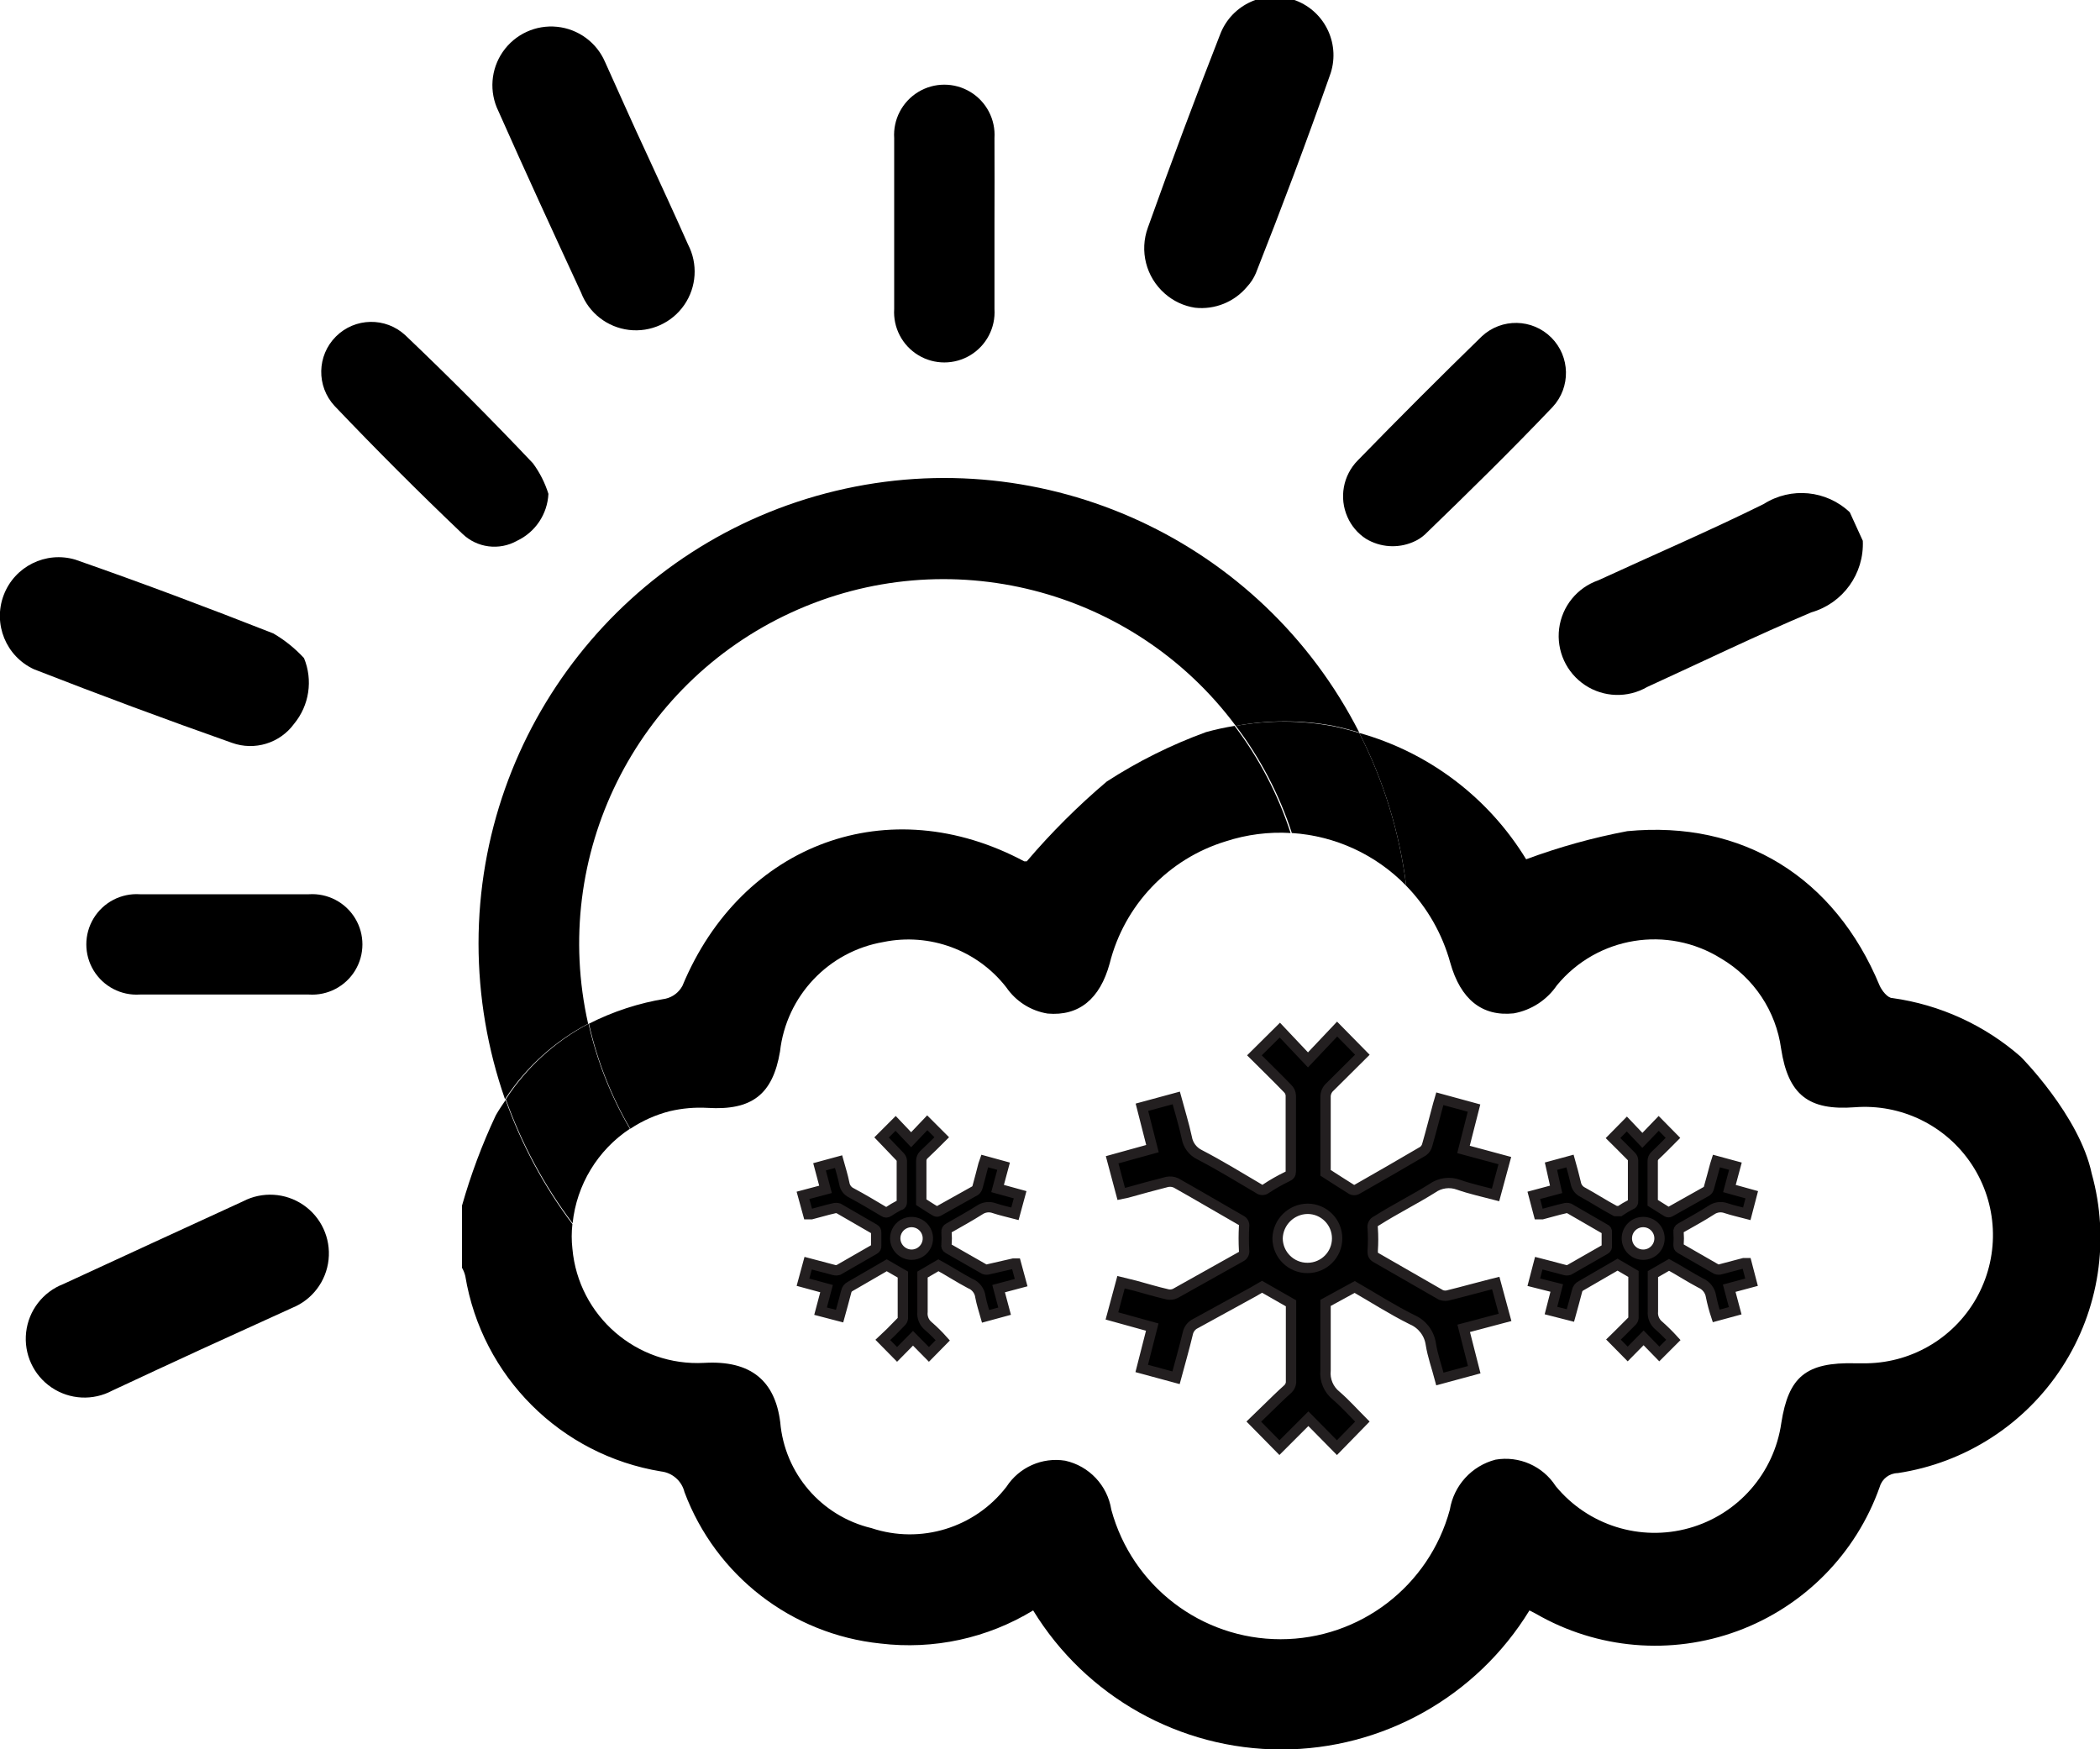
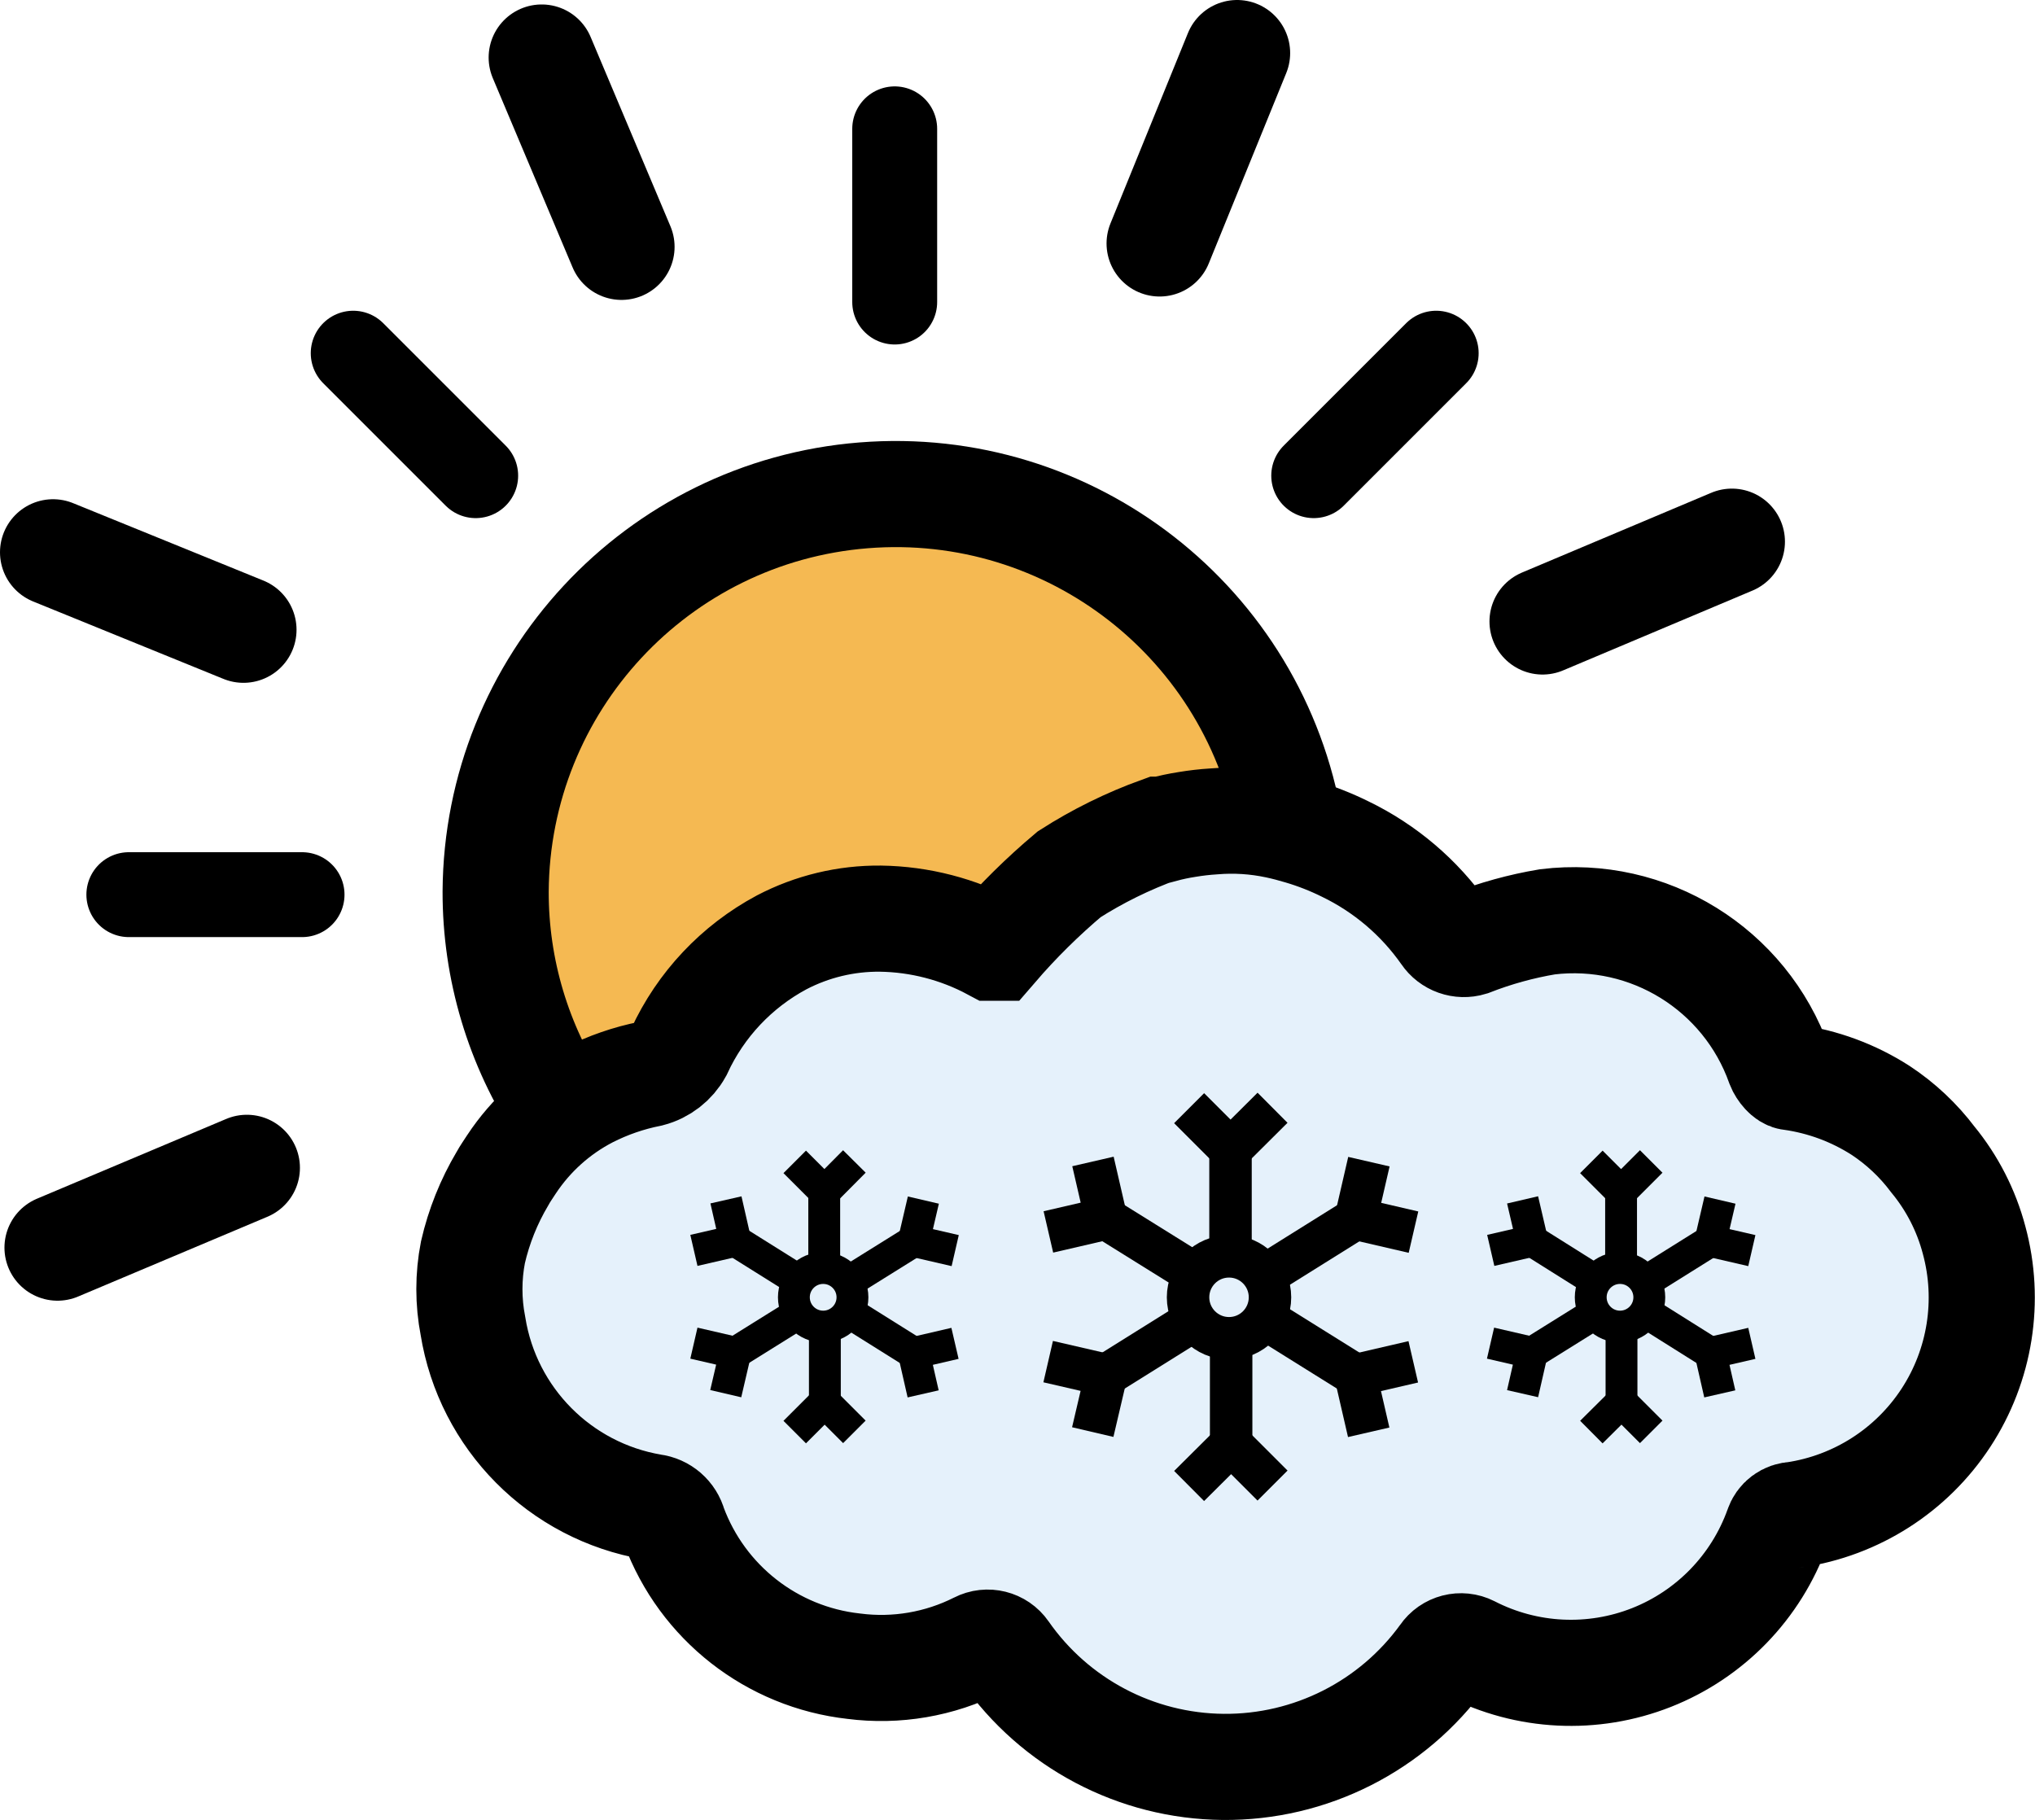
- <svg xmlns="http://www.w3.org/2000/svg" viewBox="0 0 101.55 84.55">
+ <svg xmlns="http://www.w3.org/2000/svg" viewBox="0 0 95.87 85.74">
  <defs>
-     <style>.cls-1{stroke:#231f20;stroke-miterlimit:10;stroke-width:0.5px;}.cls-2{fill:none;}</style>
+     <style>.cls-1{fill:#e5f1fb;}.cls-2{fill:#f5b952;}.cls-3,.cls-4,.cls-5,.cls-6,.cls-7{fill:none;stroke:#000;stroke-miterlimit:10;}.cls-3{stroke-width:1.5px;}.cls-4{stroke-width:2px;}.cls-5,.cls-7{stroke-width:5px;}.cls-6,.cls-7{stroke-linecap:round;}.cls-6{stroke-width:4px;}</style>
  </defs>
  <g id="Layer_2" data-name="Layer 2">
    <g id="Layer_1-2" data-name="Layer 1">
-       <path class="cls-1" d="M83,56.14l.92.25-.29,1.08,1.08.3-.24.92c-.34-.09-.67-.16-1-.27a.78.78,0,0,0-.71.09c-.48.31-1,.59-1.49.87a.18.18,0,0,0-.1.2,4,4,0,0,1,0,.6c0,.09,0,.14.09.19l1.74,1a.33.33,0,0,0,.22,0l1.1-.29.14,0,.24.92-1.08.29.29,1.09-.92.25a8.16,8.16,0,0,1-.25-.94.84.84,0,0,0-.5-.65c-.53-.28-1-.59-1.53-.88l-.78.45c0,.58,0,1.19,0,1.8a.79.79,0,0,0,.29.69,9.13,9.13,0,0,1,.7.69l-.68.68-.76-.78-.77.78-.69-.7c.1-.1.24-.22.36-.35s.36-.35.53-.53a.27.27,0,0,0,.08-.16V61.6l-.77-.45-.24.14-1.52.88a.36.36,0,0,0-.2.26c-.1.39-.21.78-.32,1.18L75,63.37l.28-1.09L74.17,62l.24-.92.39.1.87.23a.34.34,0,0,0,.2,0l1.75-1a.16.16,0,0,0,.08-.18q0-.31,0-.63a.14.14,0,0,0-.09-.17l-1.73-1a.36.36,0,0,0-.23,0c-.36.08-.72.19-1.07.28l-.17,0-.24-.91,1.08-.29L75,56.39l.92-.25c.1.36.2.71.28,1.06a.61.61,0,0,0,.34.45c.53.29,1,.6,1.58.91.08,0,.12,0,.21,0a4.8,4.8,0,0,1,.54-.32.13.13,0,0,0,.1-.14v-2a.28.28,0,0,0-.09-.19c-.29-.3-.6-.6-.88-.88l.67-.68.75.79.79-.82.69.7c-.28.28-.56.57-.86.85a.36.36,0,0,0-.12.29v2l.7.44a.15.15,0,0,0,.13,0l1.78-1a.28.28,0,0,0,.11-.17c.11-.37.2-.74.3-1.1Zm-3.54,4.53a.79.79,0,0,0,0-1.58.79.79,0,1,0,0,1.58Z" />
-       <path class="cls-1" d="M69.63,53.13l1.65.45-.51,2,2,.54-.45,1.66c-.61-.16-1.21-.29-1.78-.49a1.37,1.37,0,0,0-1.28.17c-.88.55-1.79,1-2.69,1.57a.32.32,0,0,0-.19.36,7.79,7.79,0,0,1,0,1.08c0,.15,0,.25.16.34l3.15,1.81a.61.61,0,0,0,.4,0c.66-.16,1.32-.35,2-.52l.24-.06.45,1.66-2,.53.51,2-1.66.45c-.15-.57-.35-1.12-.44-1.69a1.52,1.52,0,0,0-.91-1.18c-1-.5-1.88-1.07-2.77-1.58L64.1,63c0,1,0,2.15,0,3.26a1.39,1.39,0,0,0,.52,1.23c.45.39.85.84,1.26,1.25L64.65,70l-1.38-1.4L61.87,70l-1.24-1.26.66-.64c.32-.31.64-.63,1-.95a.52.52,0,0,0,.14-.29c0-1.29,0-2.58,0-3.84l-1.4-.8-.43.25L57.81,64a.68.68,0,0,0-.37.47c-.17.71-.37,1.41-.57,2.15l-1.66-.45.51-2-1.95-.54L54.21,62l.69.17c.52.14,1,.29,1.57.42a.58.58,0,0,0,.37-.05L60,60.77a.29.29,0,0,0,.16-.32,10.84,10.84,0,0,1,0-1.14A.28.28,0,0,0,60,59c-1.05-.6-2.08-1.21-3.13-1.8a.7.7,0,0,0-.43-.05c-.64.16-1.28.34-1.93.52l-.29.06-.44-1.65,1.95-.54-.51-2,1.66-.45c.18.66.37,1.28.51,1.92a1.12,1.12,0,0,0,.61.82c1,.52,1.91,1.08,2.86,1.64a.29.29,0,0,0,.37,0,8.64,8.64,0,0,1,1-.57c.14-.06.19-.12.19-.26,0-1.23,0-2.45,0-3.67a.5.5,0,0,0-.16-.34c-.53-.55-1.08-1.08-1.6-1.6l1.23-1.22,1.36,1.44,1.41-1.49L65.88,51l-1.56,1.55a.64.64,0,0,0-.22.52c0,1.24,0,2.48,0,3.64.46.29.86.56,1.27.81a.28.28,0,0,0,.23,0c1.07-.61,2.15-1.23,3.22-1.86a.54.54,0,0,0,.2-.31c.19-.66.36-1.33.54-2C69.57,53.3,69.6,53.24,69.63,53.13Zm-6.4,8.18a1.43,1.43,0,1,0,0-2.86,1.47,1.47,0,0,0-1.45,1.43A1.44,1.44,0,0,0,63.23,61.31Z" />
-       <path class="cls-1" d="M47.62,56.14l.91.25-.29,1.08,1.09.3-.25.92c-.34-.09-.67-.16-1-.27a.78.78,0,0,0-.71.09c-.49.31-1,.59-1.49.87a.19.19,0,0,0-.11.2,4,4,0,0,1,0,.6.16.16,0,0,0,.08.19l1.75,1a.33.33,0,0,0,.22,0L49,61.1l.13,0,.25.92-1.09.29.29,1.09-.92.25c-.09-.32-.19-.62-.25-.94a.8.8,0,0,0-.5-.65c-.53-.28-1-.59-1.53-.88l-.77.45c0,.58,0,1.19,0,1.8a.78.78,0,0,0,.28.69,7.62,7.62,0,0,1,.7.69l-.67.68-.77-.78-.77.78-.69-.7.37-.35.52-.53a.27.27,0,0,0,.08-.16c0-.71,0-1.43,0-2.12l-.78-.45-.24.14-1.52.88a.36.36,0,0,0-.2.26c-.1.39-.21.78-.32,1.18l-.92-.24.29-1.09L38.83,62l.25-.92.38.1.87.23a.39.39,0,0,0,.21,0l1.74-1a.17.17,0,0,0,.09-.18q0-.31,0-.63a.17.17,0,0,0-.09-.17l-1.73-1a.4.4,0,0,0-.24,0c-.36.08-.71.19-1.07.28l-.16,0-.25-.91,1.09-.29-.29-1.09.92-.25c.1.36.21.71.28,1.06a.61.61,0,0,0,.34.45c.54.29,1.06.6,1.58.91a.17.17,0,0,0,.21,0,5.89,5.89,0,0,1,.54-.32c.08,0,.11-.06.11-.14,0-.68,0-1.36,0-2a.33.33,0,0,0-.08-.19L42.63,55l.68-.68.75.79.78-.82.7.7c-.28.28-.57.57-.87.85a.4.4,0,0,0-.12.29c0,.69,0,1.38,0,2,.25.16.47.31.7.44a.13.13,0,0,0,.12,0l1.79-1a.34.34,0,0,0,.11-.17c.1-.37.2-.74.29-1.1C47.58,56.23,47.6,56.2,47.62,56.14Zm-3.55,4.53a.79.79,0,1,0-.78-.79A.8.8,0,0,0,44.07,60.67Z" />
-       <path d="M26.52,23.88A2.65,2.65,0,0,1,25,26.15a2.23,2.23,0,0,1-2.64-.34q-3.15-3-6.18-6.18a2.42,2.42,0,0,1,3.42-3.42q3.15,3,6.17,6.19A5,5,0,0,1,26.52,23.88Z" />
-       <path d="M66.05,26.05A2.4,2.4,0,0,1,65.16,25a2.47,2.47,0,0,1,.5-2.74q3-3.08,6-6a2.42,2.42,0,0,1,3.42,3.42c-2,2.1-4.09,4.15-6.18,6.17a2,2,0,0,1-.57.36A2.5,2.5,0,0,1,66.05,26.05Z" />
-       <path d="M48.09,10.81c0,1.38,0,2.76,0,4.13a2.43,2.43,0,1,1-4.85,0q0-4.12,0-8.26a2.43,2.43,0,1,1,4.85,0C48.1,8.06,48.09,9.44,48.09,10.81Z" />
-       <path d="M10.76,48.09h-4a2.43,2.43,0,1,1,0-4.85c2.73,0,5.45,0,8.18,0a2.43,2.43,0,1,1,0,4.85Z" />
-       <path d="M90.08,26.15a3.44,3.44,0,0,1-2.49,3.46c-2.68,1.13-5.29,2.4-7.94,3.61a2.85,2.85,0,1,1-2.36-5.16c2.67-1.23,5.37-2.39,8-3.69a3.4,3.4,0,0,1,4.16.4Z" />
-       <path d="M14.7,31.82A3.12,3.12,0,0,1,14.22,35a2.62,2.62,0,0,1-3,.92q-4.82-1.7-9.58-3.56a2.84,2.84,0,0,1,2-5.3c3.21,1.12,6.4,2.32,9.58,3.57A6.45,6.45,0,0,1,14.7,31.82Z" />
-       <path d="M57.79,14.88a2.85,2.85,0,0,1-1.47-.69A2.91,2.91,0,0,1,55.51,11Q57.18,6.32,59,1.67a2.83,2.83,0,0,1,5.3,2C63.18,6.85,62,10,60.73,13.21a2.27,2.27,0,0,1-.43.66A2.87,2.87,0,0,1,57.79,14.88Z" />
-       <path d="M31.27,7.43c.67,1.46,1.35,2.92,2,4.39a2.84,2.84,0,1,1-5.17,2.33c-1.35-2.92-2.7-5.85-4-8.78A2.84,2.84,0,1,1,29.26,3C29.94,4.5,30.6,6,31.27,7.43Z" />
-       <path d="M9.74,65.24c-1.44.66-2.87,1.33-4.31,2a2.84,2.84,0,1,1-2.37-5.15q4.33-2,8.69-4a2.84,2.84,0,1,1,2.38,5.15C12.67,63.91,11.2,64.57,9.74,65.24Z" />
-       <path class="cls-2" d="M45.65,63.33A17.75,17.75,0,0,0,63.33,45.66a17.42,17.42,0,0,0-.86-5.38,8.46,8.46,0,0,0-3.13.4,8.28,8.28,0,0,0-5.62,5.91c-.48,1.72-1.5,2.55-3,2.42a3,3,0,0,1-2-1.27,6,6,0,0,0-5.94-2.19,6.06,6.06,0,0,0-5,5.29c-.35,2.09-1.37,2.86-3.5,2.73a6.41,6.41,0,0,0-1.85.16,6.2,6.2,0,0,0-1.91.85A17.76,17.76,0,0,0,45.65,63.33Z" />
-       <path class="cls-2" d="M33,47.67c2.91-6.91,10-9.51,16.63-6.07l.12,0a33.56,33.56,0,0,1,3.87-3.86,23.89,23.89,0,0,1,4.8-2.39,12.72,12.72,0,0,1,1.38-.3A17.61,17.61,0,0,0,28.44,49.5a12.63,12.63,0,0,1,3.71-1.21A1.24,1.24,0,0,0,33,47.67Z" />
-       <path class="cls-2" d="M45.64,68.18a22.42,22.42,0,0,1-18-9,5.27,5.27,0,0,0,0,1.19,6.07,6.07,0,0,0,6.38,5.52c2.25-.12,3.42.87,3.67,2.87a5.77,5.77,0,0,0,4.41,5.12,5.89,5.89,0,0,0,6.53-2,2.85,2.85,0,0,1,2.84-1.26,2.89,2.89,0,0,1,2.23,2.37,8.48,8.48,0,0,0,16.37,0,3,3,0,0,1,2.21-2.4,2.88,2.88,0,0,1,2.91,1.28A6.19,6.19,0,0,0,86.14,68.8c.35-2.22,1.18-2.94,3.58-2.88h.57a6.2,6.2,0,1,0-.6-12.38c-2.24.16-3.22-.61-3.56-2.83a6,6,0,0,0-2.9-4.36,6.1,6.1,0,0,0-7.94,1.29A3.22,3.22,0,0,1,73.2,49c-1.53.16-2.57-.67-3.07-2.45A8.62,8.62,0,0,0,68,42.83a22.21,22.21,0,0,1,.18,2.84A22.5,22.5,0,0,1,45.64,68.18Z" />
-       <path d="M28.44,49.5A17.62,17.62,0,0,1,59.76,35.1a12.92,12.92,0,0,1,4.73,0c.42.09.84.2,1.24.32A22.52,22.52,0,0,0,23.14,45.62a22.89,22.89,0,0,0,1.28,7.53A10.79,10.79,0,0,1,28.44,49.5Z" />
-       <path d="M34.22,53.57c2.13.13,3.15-.64,3.5-2.73a6.06,6.06,0,0,1,5-5.29,6,6,0,0,1,5.94,2.19,3,3,0,0,0,2,1.27c1.51.13,2.53-.7,3-2.42a8.28,8.28,0,0,1,5.62-5.91,8.46,8.46,0,0,1,3.13-.4,17.55,17.55,0,0,0-2.71-5.18,12.72,12.72,0,0,0-1.38.3,23.89,23.89,0,0,0-4.8,2.39,33.56,33.56,0,0,0-3.87,3.86l-.12,0C43,38.16,35.87,40.76,33,47.67a1.24,1.24,0,0,1-.81.62,12.63,12.63,0,0,0-3.71,1.21,17.7,17.7,0,0,0,2,5.08,6.2,6.2,0,0,1,1.91-.85A6.41,6.41,0,0,1,34.22,53.57Z" />
-       <path d="M101.15,56.75c-.59-2.8-3.43-5.65-3.43-5.65a11.91,11.91,0,0,0-6.21-2.84c-.23,0-.51-.36-.62-.61-2.16-5.21-6.61-8-12.2-7.46a30.07,30.07,0,0,0-4.89,1.36,13.82,13.82,0,0,0-8.07-6.11A22.32,22.32,0,0,1,68,42.83a8.62,8.62,0,0,1,2.13,3.72c.5,1.78,1.54,2.61,3.07,2.45a3.22,3.22,0,0,0,2.09-1.36,6.1,6.1,0,0,1,7.94-1.29,6,6,0,0,1,2.9,4.36c.34,2.22,1.32,3,3.56,2.83a6.2,6.2,0,1,1,.6,12.38h-.57c-2.4-.06-3.23.66-3.58,2.88a6.19,6.19,0,0,1-10.91,3.06,2.88,2.88,0,0,0-2.91-1.28A3,3,0,0,0,70.11,73a8.48,8.48,0,0,1-16.37,0,2.89,2.89,0,0,0-2.23-2.37,2.85,2.85,0,0,0-2.84,1.26,5.89,5.89,0,0,1-6.53,2,5.77,5.77,0,0,1-4.41-5.12c-.25-2-1.42-3-3.67-2.87a6.07,6.07,0,0,1-6.38-5.52,5.27,5.27,0,0,1,0-1.19,22.58,22.58,0,0,1-3.23-6c-.16.24-.33.48-.48.75a28.75,28.75,0,0,0-1.63,4.36v3a1.52,1.52,0,0,1,.16.4,11.47,11.47,0,0,0,9.47,9.45,1.32,1.32,0,0,1,1.13,1,11.37,11.37,0,0,0,9.47,7.32,11.54,11.54,0,0,0,7.39-1.6,14.07,14.07,0,0,0,24,0l.31.16a11.52,11.52,0,0,0,16.63-6.14.92.92,0,0,1,.87-.66A11.52,11.52,0,0,0,101.15,56.75Z" />
-       <path d="M59.76,35.1a17.55,17.55,0,0,1,2.71,5.18A8.46,8.46,0,0,1,68,42.83a22.32,22.32,0,0,0-2.27-7.39c-.4-.12-.82-.23-1.24-.32A12.92,12.92,0,0,0,59.76,35.1Z" />
-       <path d="M30.46,54.58a17.7,17.7,0,0,1-2-5.08,10.79,10.79,0,0,0-4,3.65,22.58,22.58,0,0,0,3.23,6A6.26,6.26,0,0,1,30.46,54.58Z" />
+       <path class="cls-1" d="M92.24,59.26a9.76,9.76,0,0,0-1.91-3.66,9.66,9.66,0,0,0-2.41-2.23,10.34,10.34,0,0,0-4.12-1.51c-.21,0-.45-.31-.55-.54a10.06,10.06,0,0,0-10.7-6.52,18.06,18.06,0,0,0-3.54.94,1.06,1.06,0,0,1-1.18-.42,12,12,0,0,0-4.6-3.9,13.6,13.6,0,0,0-2-.79,10.25,10.25,0,0,0-1.09-.28,10.14,10.14,0,0,0-3-.18c-.44,0-.85.08-1.19.13-.58.1-1,.2-1.15.24l-.13,0a21.18,21.18,0,0,0-4.17,2A29,29,0,0,0,47.06,46a.55.55,0,1,0-.1-.05,11.39,11.39,0,0,0-5.17-1.33,9.62,9.62,0,0,0-4.56,1.09,10.67,10.67,0,0,0-4.73,5,2.15,2.15,0,0,1-1.34,1,11.09,11.09,0,0,0-2.83.95,9.39,9.39,0,0,0-3.55,3.15c-.14.21-.29.42-.42.65A11.45,11.45,0,0,0,23,59.86a8.63,8.63,0,0,0,0,3.34,10,10,0,0,0,8.29,8.24,1.15,1.15,0,0,1,1,.84,10.26,10.26,0,0,0,14,5.43,1,1,0,0,1,1.25.31,12.48,12.48,0,0,0,20.18.1A1,1,0,0,1,69,77.81,10.16,10.16,0,0,0,83.15,72.3a.81.81,0,0,1,.77-.57A10,10,0,0,0,92.24,59.26Z" />
+       <path class="cls-2" d="M60.07,37.59C60,39.13,48.58,40.27,36.2,45.76,26.75,50,23.39,53,23.39,42.65A18.72,18.72,0,0,1,42.12,23.93C52.46,23.93,60.46,29.29,60.07,37.59Z" />
+       <line class="cls-3" x1="38.83" y1="56.16" x2="38.83" y2="60.07" />
+       <polyline class="cls-3" points="37.44 54.74 38.84 56.14 40.25 54.72" />
+       <line class="cls-3" x1="38.86" y1="66.04" x2="38.86" y2="62.13" />
+       <polyline class="cls-3" points="40.25 67.46 38.85 66.06 37.44 67.47" />
+       <line class="cls-3" x1="43.03" y1="63.73" x2="39.71" y2="61.65" />
+       <polyline class="cls-3" points="43.49 65.67 43.05 63.74 44.99 63.29" />
+       <line class="cls-3" x1="34.66" y1="58.47" x2="37.98" y2="60.55" />
+       <polyline class="cls-3" points="34.2 56.53 34.64 58.46 32.69 58.91" />
+       <line class="cls-3" x1="34.66" y1="63.72" x2="37.98" y2="61.65" />
+       <polyline class="cls-3" points="34.19 65.66 34.64 63.73 32.69 63.28" />
+       <line class="cls-3" x1="43.03" y1="58.48" x2="39.71" y2="60.55" />
+       <polyline class="cls-3" points="43.5 56.54 43.05 58.47 45 58.92" />
+       <circle class="cls-3" cx="38.78" cy="61.12" r="1.38" />
+       <line class="cls-4" x1="57.97" y1="54.2" x2="57.97" y2="59.66" />
+       <polyline class="cls-4" points="56.02 52.21 57.97 54.16 59.95 52.19" />
+       <line class="cls-4" x1="58" y1="68" x2="58" y2="62.54" />
+       <polyline class="cls-4" points="59.95 69.99 58 68.04 56.02 70.01" />
+       <line class="cls-4" x1="63.83" y1="64.77" x2="59.2" y2="61.88" />
+       <polyline class="cls-4" points="64.48 67.48 63.86 64.79 66.58 64.16" />
+       <line class="cls-4" x1="52.14" y1="57.43" x2="56.78" y2="60.32" />
+       <polyline class="cls-4" points="51.49 54.72 52.11 57.41 49.39 58.04" />
+       <line class="cls-4" x1="52.14" y1="64.77" x2="56.78" y2="61.87" />
+       <polyline class="cls-4" points="51.48 67.47 52.11 64.78 49.38 64.15" />
+       <line class="cls-4" x1="63.84" y1="57.43" x2="59.2" y2="60.33" />
+       <polyline class="cls-4" points="64.49 54.73 63.87 57.42 66.59 58.05" />
+       <circle class="cls-4" cx="57.9" cy="61.12" r="1.93" />
+       <line class="cls-3" x1="76.37" y1="56.16" x2="76.37" y2="60.07" />
+       <polyline class="cls-3" points="74.97 54.74 76.37 56.14 77.79 54.72" />
+       <line class="cls-3" x1="76.39" y1="66.04" x2="76.39" y2="62.13" />
+       <polyline class="cls-3" points="77.79 67.46 76.39 66.06 74.97 67.47" />
+       <line class="cls-3" x1="80.56" y1="63.73" x2="77.25" y2="61.65" />
+       <polyline class="cls-3" points="81.02 65.67 80.58 63.74 82.53 63.29" />
+       <line class="cls-3" x1="72.2" y1="58.47" x2="75.51" y2="60.55" />
+       <polyline class="cls-3" points="71.73 56.53 72.18 58.46 70.23 58.91" />
+       <line class="cls-3" x1="72.19" y1="63.72" x2="75.51" y2="61.65" />
+       <polyline class="cls-3" points="71.73 65.66 72.17 63.73 70.22 63.28" />
+       <line class="cls-3" x1="80.56" y1="58.48" x2="77.25" y2="60.55" />
+       <polyline class="cls-3" points="81.03 56.54 80.58 58.47 82.53 58.92" />
+       <circle class="cls-3" cx="76.32" cy="61.12" r="1.38" />
+       <path class="cls-5" d="M93,58.42a10,10,0,0,0-1.94-3.79,9.9,9.9,0,0,0-2.47-2.32,10.51,10.51,0,0,0-4.21-1.56c-.21,0-.47-.33-.56-.56A10.27,10.27,0,0,0,72.9,43.43a18.22,18.22,0,0,0-3.62,1A1.08,1.08,0,0,1,68.07,44a12.23,12.23,0,0,0-4.7-4,13.15,13.15,0,0,0-2.09-.82c-.37-.11-.74-.21-1.12-.29a10.24,10.24,0,0,0-3-.19,12.17,12.17,0,0,0-1.22.14,10.62,10.62,0,0,0-1.18.25l-.13,0a21.36,21.36,0,0,0-4.26,2.1,30.81,30.81,0,0,0-3.5,3.46l-.1,0a11.55,11.55,0,0,0-5.29-1.37,9.84,9.84,0,0,0-4.66,1.12A11.06,11.06,0,0,0,32,49.52a2.22,2.22,0,0,1-1.38,1.07,11.2,11.2,0,0,0-2.89,1,9.68,9.68,0,0,0-3.63,3.26c-.14.22-.3.44-.43.68A12.12,12.12,0,0,0,22.28,59a9.1,9.1,0,0,0,0,3.47A10.31,10.31,0,0,0,30.74,71a1.18,1.18,0,0,1,1,.87,10.25,10.25,0,0,0,8.48,6.63,10.11,10.11,0,0,0,5.85-1,1,1,0,0,1,1.28.32A12.66,12.66,0,0,0,68,78a1,1,0,0,1,1.28-.33,10.34,10.34,0,0,0,14.46-5.71.84.84,0,0,1,.79-.59A10.35,10.35,0,0,0,93,58.42Z" />
+       <path class="cls-5" d="M60.77,39A18.84,18.84,0,0,0,23.35,42a18.65,18.65,0,0,0,3.09,10.32" />
+       <line class="cls-6" x1="42.15" y1="14.23" x2="42.15" y2="6.07" />
+       <line class="cls-6" x1="14.23" y1="42.15" x2="6.07" y2="42.15" />
+       <line class="cls-6" x1="22.41" y1="22.41" x2="16.64" y2="16.64" />
+       <line class="cls-6" x1="67.66" y1="16.64" x2="61.89" y2="22.41" />
+       <line class="cls-7" x1="54.63" y1="11.47" x2="58.28" y2="2.5" />
+       <line class="cls-7" x1="11.47" y1="29.67" x2="2.5" y2="26.02" />
+       <line class="cls-7" x1="29.28" y1="11.63" x2="25.52" y2="2.71" />
+       <line class="cls-7" x1="11.63" y1="55.02" x2="2.71" y2="58.78" />
+       <line class="cls-7" x1="81.59" y1="25.52" x2="72.67" y2="29.28" />
    </g>
  </g>
</svg>
